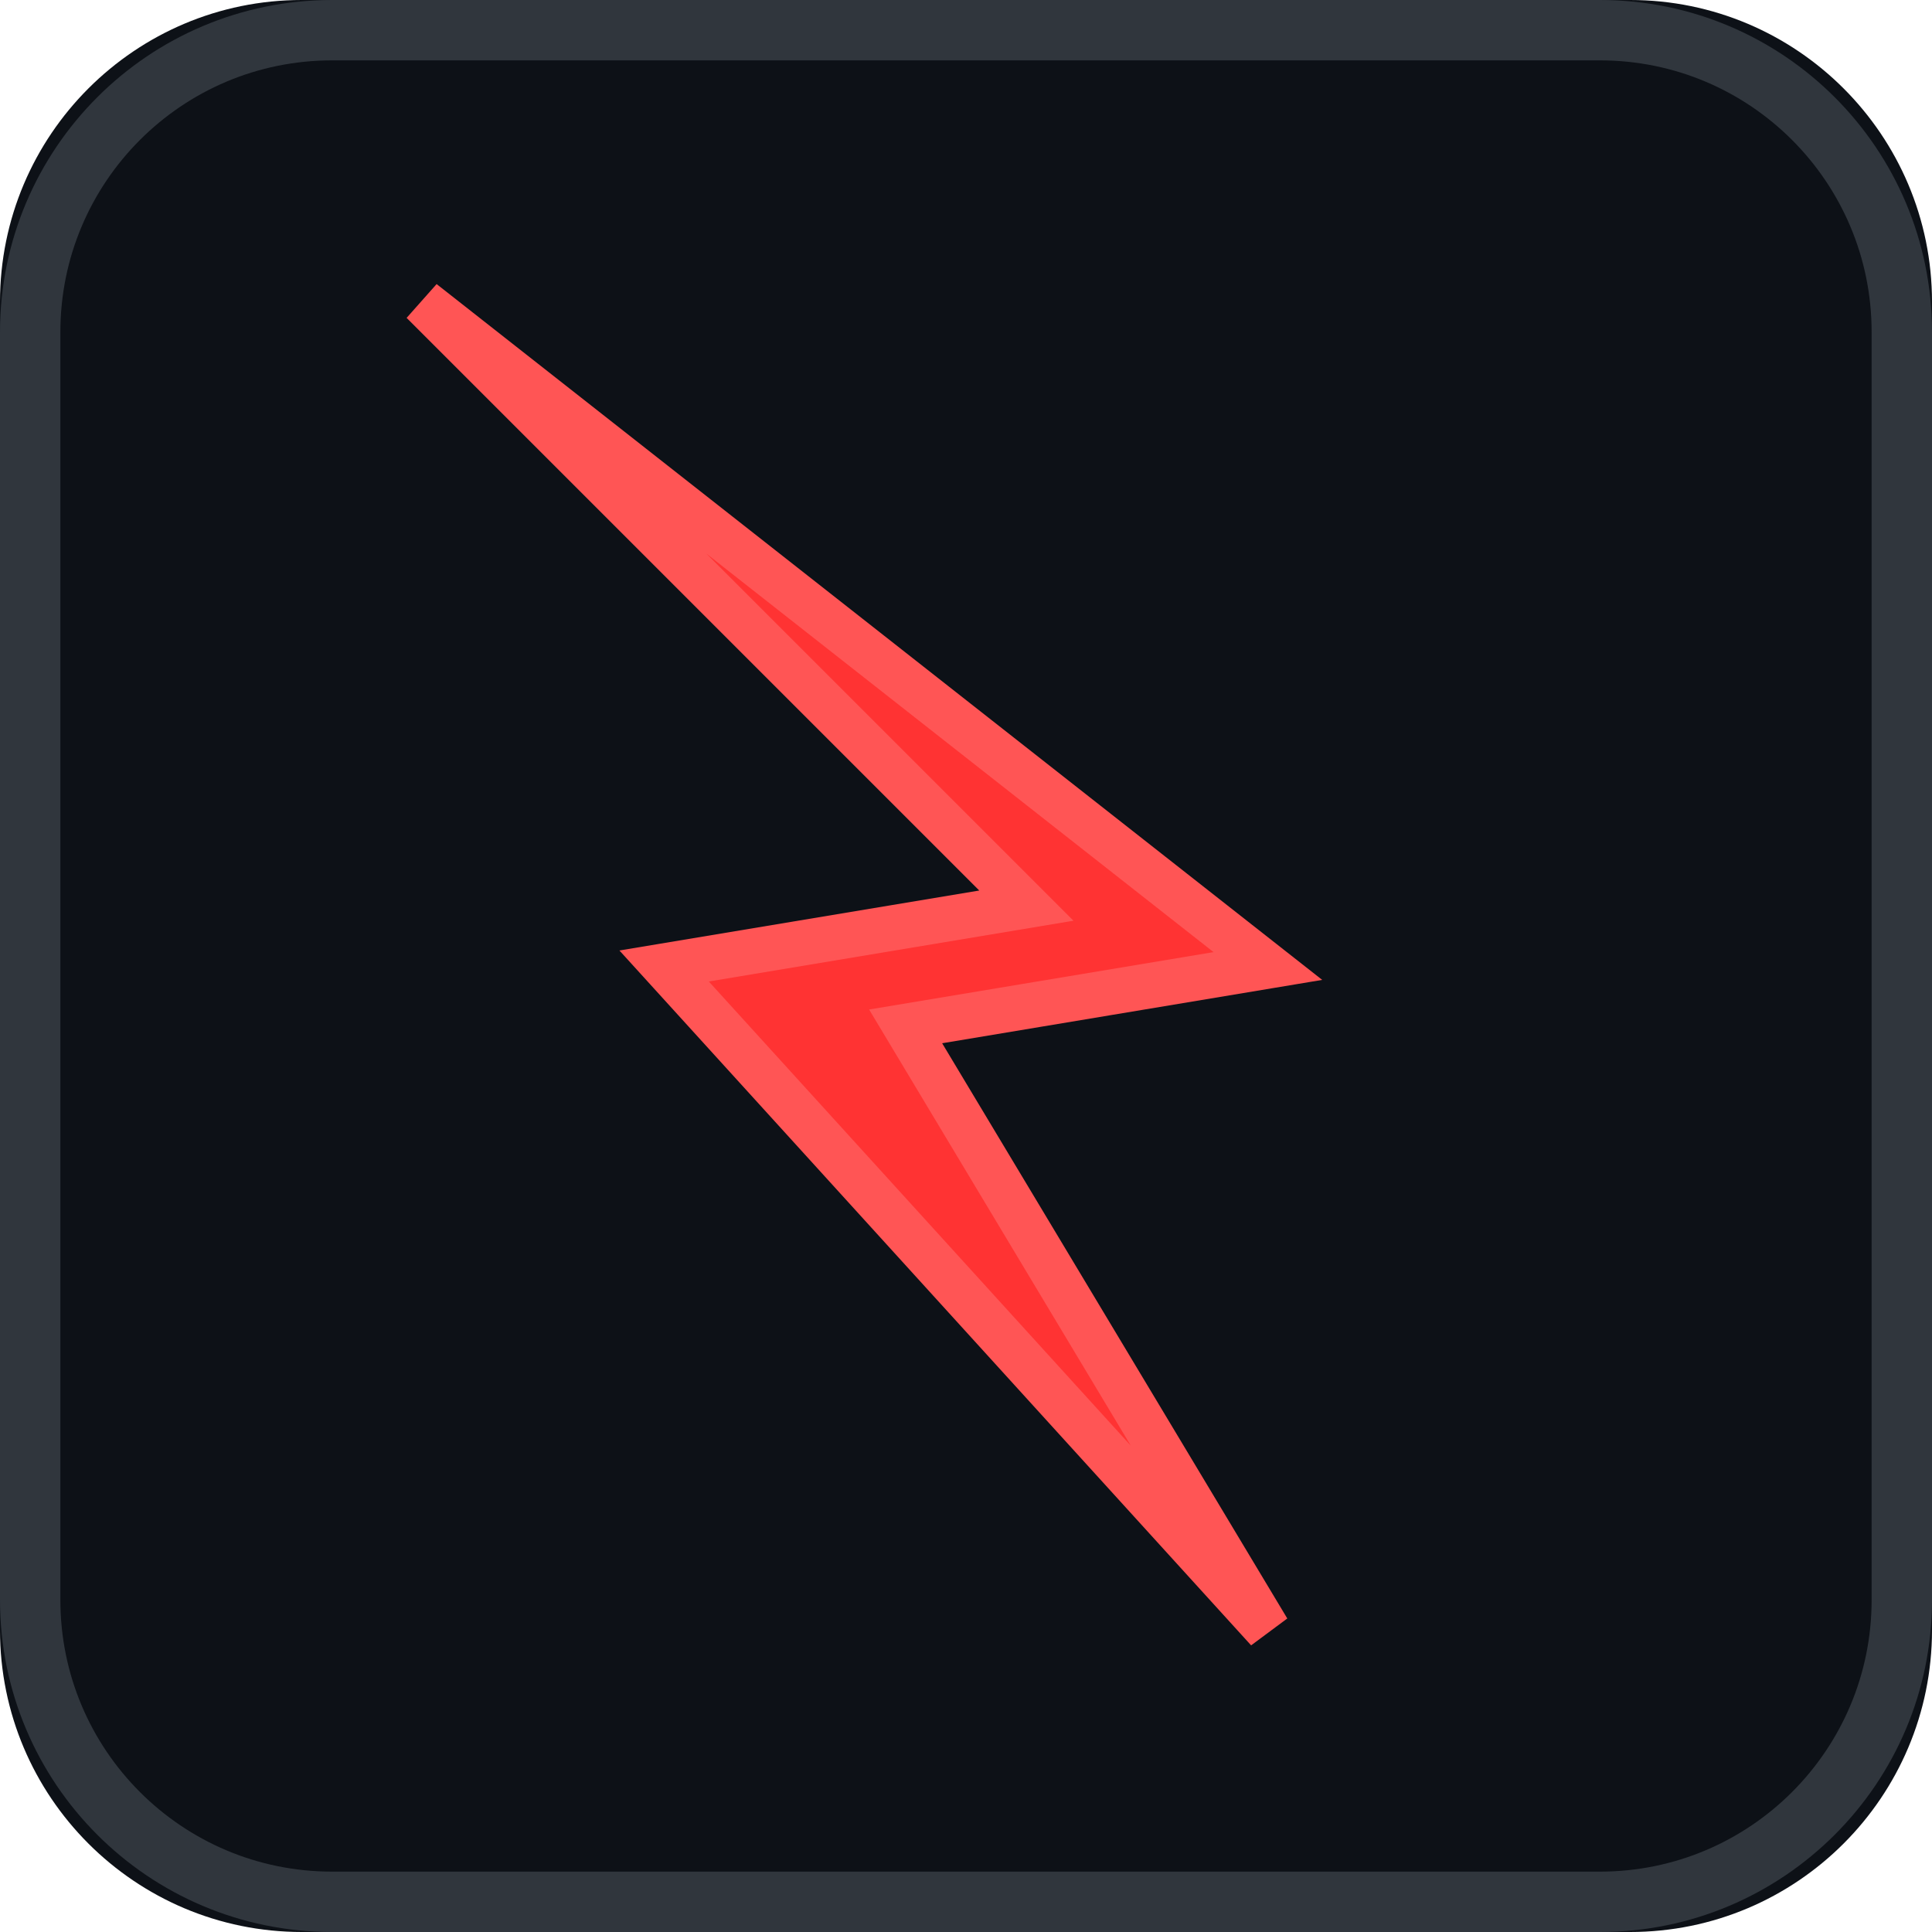
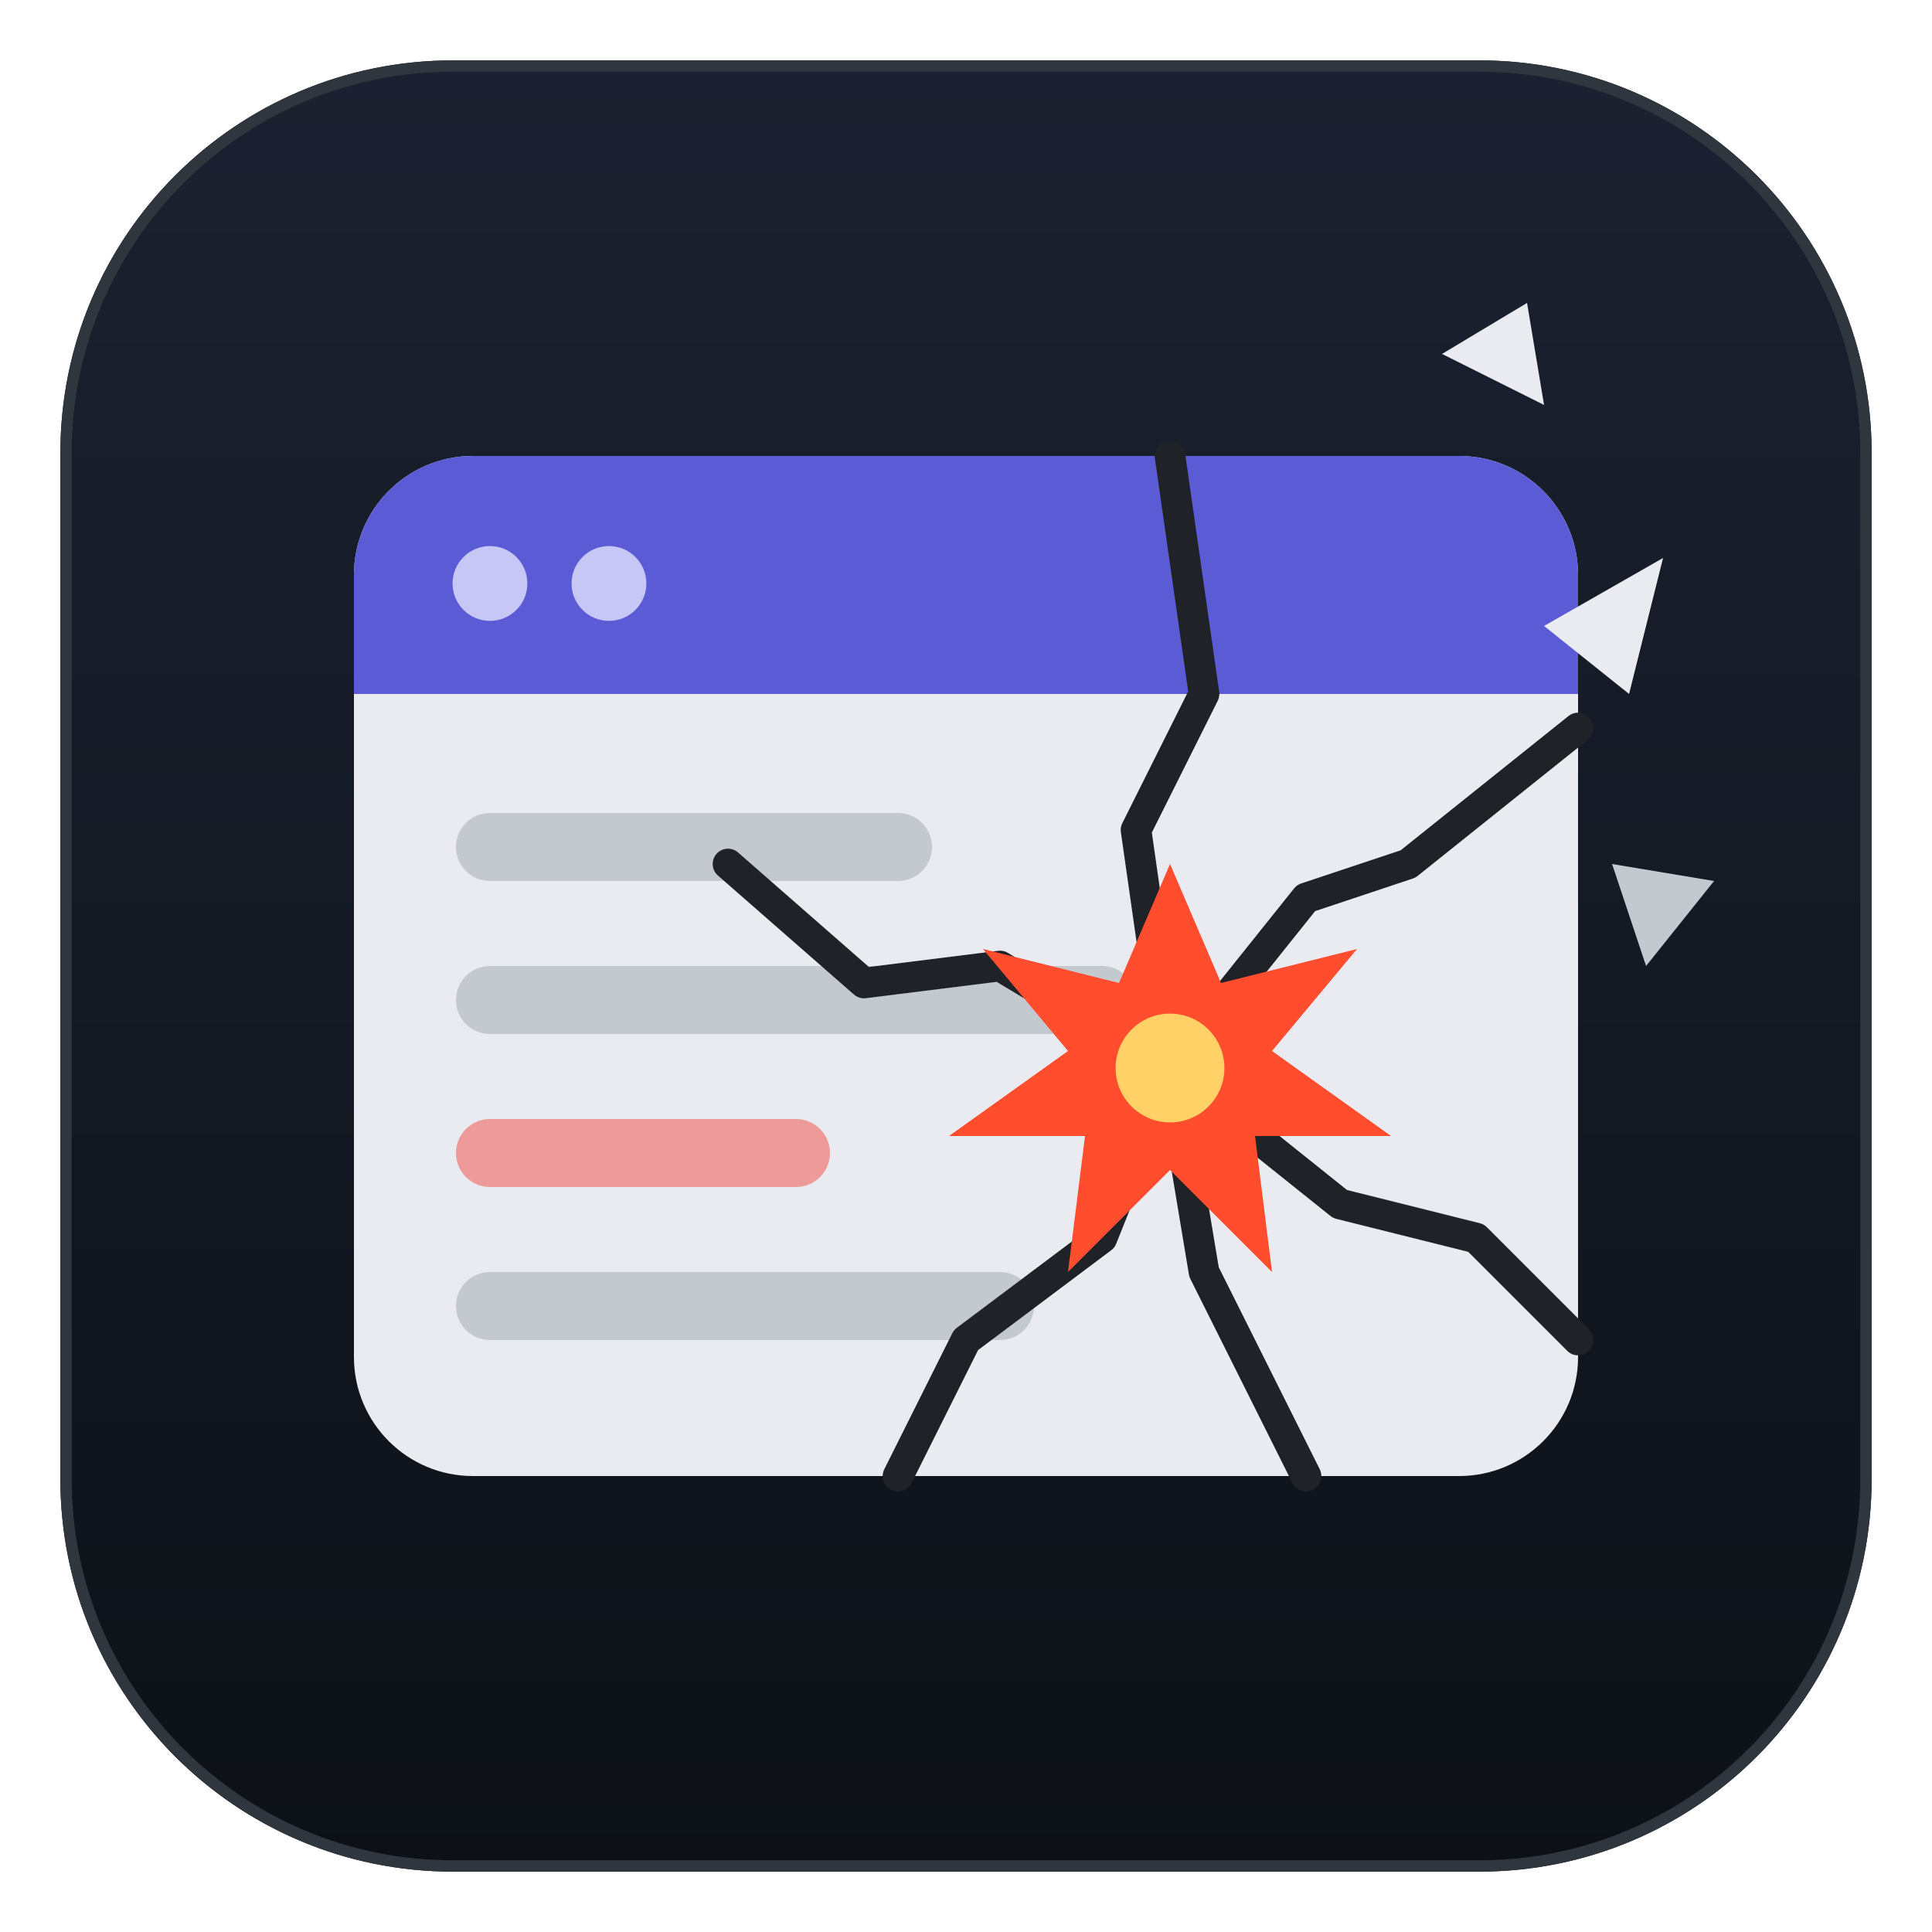
- <svg xmlns="http://www.w3.org/2000/svg" viewBox="0 0 64 64">
-   <rect width="64" height="64" rx="10" fill="#0d1117" />
-   <path d="M14 10 L34 30 L22 32 L42 54 L30 34 L42 32 Z" fill="#ff3333" stroke="#ff5555" stroke-width="1.5" stroke-linejoin="miter" />
-   <rect x="1" y="1" width="62" height="62" rx="10" fill="none" stroke="#30363d" stroke-width="2" />
+ <svg xmlns="http://www.w3.org/2000/svg" width="512" height="512" viewBox="0 0 512 512">
+   <defs>
+     <linearGradient id="bg" x1="0" y1="0" x2="0" y2="1">
+       <stop offset="0" stop-color="#1b2130" />
+       <stop offset="1" stop-color="#0d1117" />
+     </linearGradient>
+   </defs>
+   <rect x="16" y="16" width="480" height="480" rx="104" fill="url(#bg)" />
+   <rect x="17.5" y="17.5" width="477" height="477" rx="102.5" fill="none" stroke="#30363d" stroke-width="3" />
+   <g transform="translate(30.72 30.72) scale(4.5056)">
+     <rect x="14" y="20" width="72" height="60" rx="7" fill="#e9ebf0" />
+     <path d="M14 27 a7 7 0 0 1 7 -7 h58 a7 7 0 0 1 7 7 v7 h-72 z" fill="#5b5bd6" />
+     <circle cx="22" cy="27.5" r="2.2" fill="#c7c7f5" />
+     <circle cx="29" cy="27.5" r="2.2" fill="#c7c7f5" />
+     <rect x="20" y="41" width="28" height="4" rx="2" fill="#c4c8cf" />
+     <rect x="20" y="50" width="40" height="4" rx="2" fill="#c4c8cf" />
+     <rect x="20" y="59" width="22" height="4" rx="2" fill="#ef9a9a" />
+     <rect x="20" y="68" width="34" height="4" rx="2" fill="#c4c8cf" />
+     <g stroke="#1f2328" stroke-width="1.8" stroke-linecap="round" stroke-linejoin="round" fill="none">
+       <path d="M62 56 L70 46 L76 44 L86 36" />
+       <path d="M62 56 L52 50 L44 51 L36 44" />
+       <path d="M62 56 L58 66 L50 72 L46 80" />
+       <path d="M62 56 L72 64 L80 66 L86 72" />
+       <path d="M62 56 L64 68 L70 80" />
+       <path d="M62 56 L60 42 L64 34 L62 20" />
+     </g>
+     <path d="M84 30 l7 -4 l-2 8 z" fill="#e9ebf0" />
+     <path d="M88 44 l6 1 l-4 5 z" fill="#c4c8cf" />
+     <path d="M78 14 l5 -3 l1 6 z" fill="#e9ebf0" />
+     <path d="M62 44 L65 51 L73 49 L68 55 L75 60 L67 60 L68 68 L62 62 L56 68 L57 60 L49 60 L56 55 L51 49 L59 51 Z" fill="#ff4d2e" />
+     <circle cx="62" cy="56" r="3.2" fill="#ffd166" />
+   </g>
</svg>
